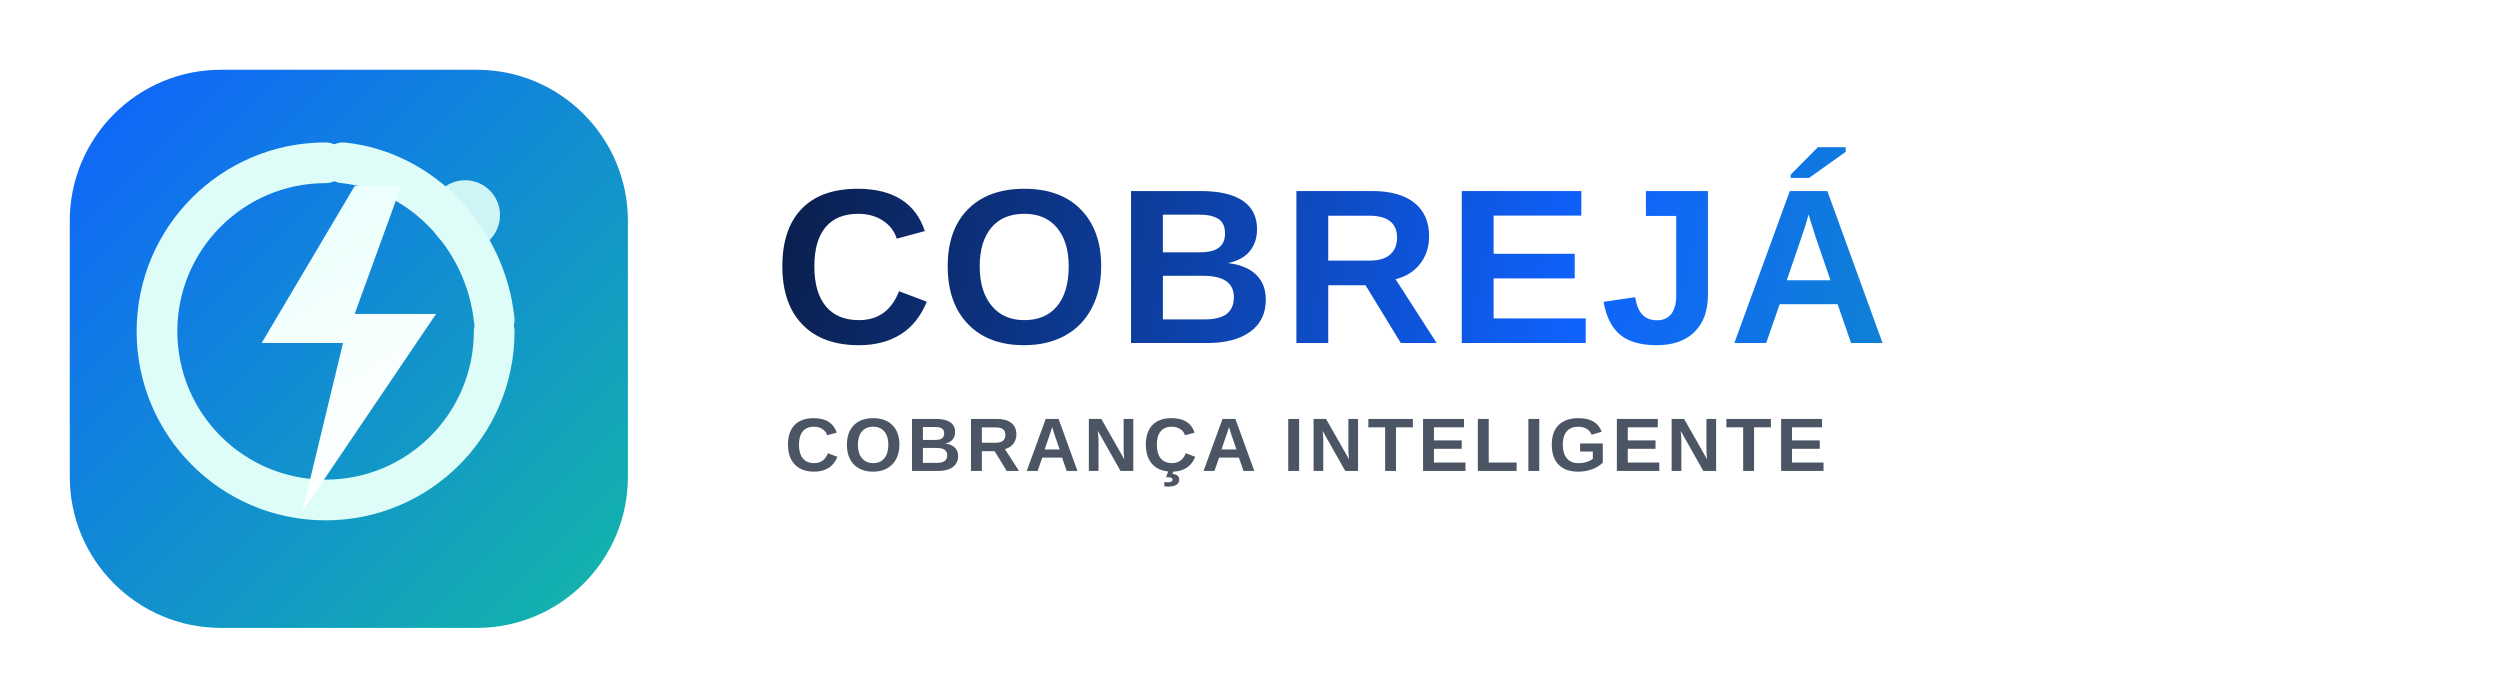
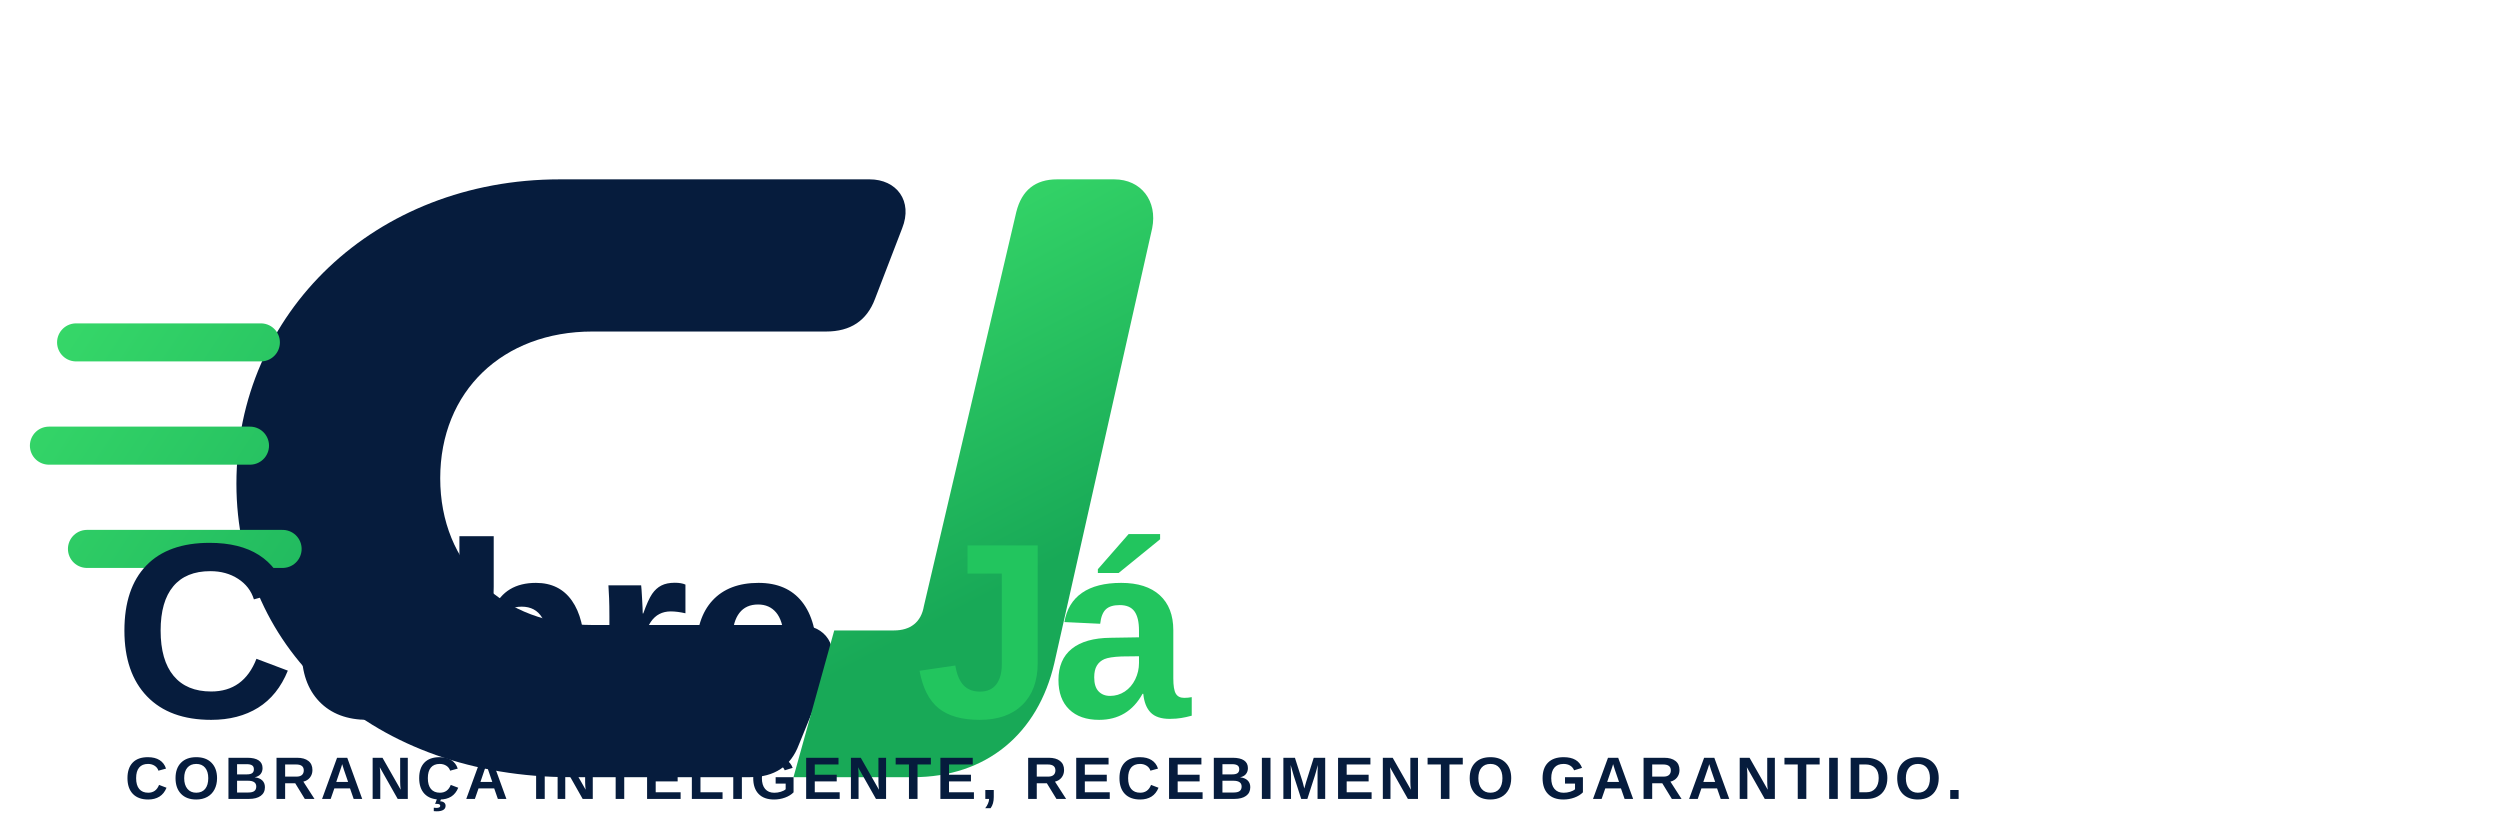
- <svg xmlns="http://www.w3.org/2000/svg" width="860" height="240" viewBox="0 0 860 240" fill="none">
+ <svg xmlns="http://www.w3.org/2000/svg" width="920" height="300" viewBox="0 0 920 300" fill="none">
  <defs>
-     <linearGradient id="badge" x1="24" y1="24" x2="216" y2="216" gradientUnits="userSpaceOnUse">
-       <stop stop-color="#0F62FE" />
-       <stop offset="1" stop-color="#14B8A6" />
+     <linearGradient id="cjGreen" x1="352" y1="60" x2="420" y2="190" gradientUnits="userSpaceOnUse">
+       <stop stop-color="#37D969" />
+       <stop offset="1" stop-color="#18A957" />
    </linearGradient>
-     <linearGradient id="bolt" x1="92" y1="62" x2="146" y2="150" gradientUnits="userSpaceOnUse">
-       <stop stop-color="#E6FFFB" />
-       <stop offset="1" stop-color="#FFFFFF" />
-     </linearGradient>
-     <linearGradient id="word" x1="270" y1="70" x2="760" y2="170" gradientUnits="userSpaceOnUse">
-       <stop stop-color="#0B1F4D" />
-       <stop offset="0.55" stop-color="#0F62FE" />
-       <stop offset="1" stop-color="#0EA5A4" />
+     <linearGradient id="speedGreen" x1="30" y1="95" x2="152" y2="176" gradientUnits="userSpaceOnUse">
+       <stop stop-color="#37D969" />
+       <stop offset="1" stop-color="#1FB75E" />
    </linearGradient>
  </defs>
-   <rect x="24" y="24" width="192" height="192" rx="52" fill="url(#badge)" />
-   <path d="M112 56C79.968 56 54 81.968 54 114C54 146.033 79.968 172 112 172C144.033 172 170 146.033 170 114" stroke="#DFFDF8" stroke-width="14" stroke-linecap="round" />
-   <path d="M118 56C145.614 58.94 167.06 82.386 170 110" stroke="#DFFDF8" stroke-width="14" stroke-linecap="round" />
-   <path d="M122 64L90 118H118L104 176L150 108H122L138 64H122Z" fill="url(#bolt)" />
-   <circle cx="160" cy="74" r="12" fill="#DFFDF8" fill-opacity="0.92" />
-   <text x="266" y="118" fill="url(#word)" font-family="Segoe UI, Arial, sans-serif" font-size="76" font-weight="800" letter-spacing="2">COBREJÁ</text>
-   <text x="270" y="162" fill="#4B5563" font-family="Segoe UI, Arial, sans-serif" font-size="26" font-weight="600" letter-spacing="1.5">COBRANÇA INTELIGENTE</text>
+   <g>
+     <path d="M206 66H320C330 66 336 74 332 84L322 110C319 118 313 122 304 122H218C185 122 162 144 162 176C162 208 185 230 218 230H294C304 230 309 238 305 247L294 274C291 282 285 286 276 286H210C138 286 87 240 87 178C87 115 138 66 206 66Z" fill="#061C3D" />
+     <path d="M355 66H410C420 66 426 74 424 84L388 244C382 270 363 286 336 286H292L307 232H329C335 232 339 229 340 223L374 78C376 70 381 66 389 66H355Z" fill="url(#cjGreen)" />
+     <path d="M28 126H96" stroke="url(#speedGreen)" stroke-width="14" stroke-linecap="round" />
+     <path d="M18 164H92" stroke="url(#speedGreen)" stroke-width="14" stroke-linecap="round" />
+     <path d="M32 202H104" stroke="url(#speedGreen)" stroke-width="14" stroke-linecap="round" />
+   </g>
+   <text x="42" y="264" fill="#061C3D" font-family="Segoe UI, Arial, sans-serif" font-size="92" font-weight="800" letter-spacing="-1">Cobre</text>
+   <text x="337" y="264" fill="#22C55E" font-family="Segoe UI, Arial, sans-serif" font-size="92" font-weight="800" letter-spacing="-1">Já</text>
+   <text x="46" y="294" fill="#061C3D" font-family="Segoe UI, Arial, sans-serif" font-size="22" font-weight="700" letter-spacing="1.8">COBRANÇA INTELIGENTE, RECEBIMENTO GARANTIDO.</text>
</svg>
